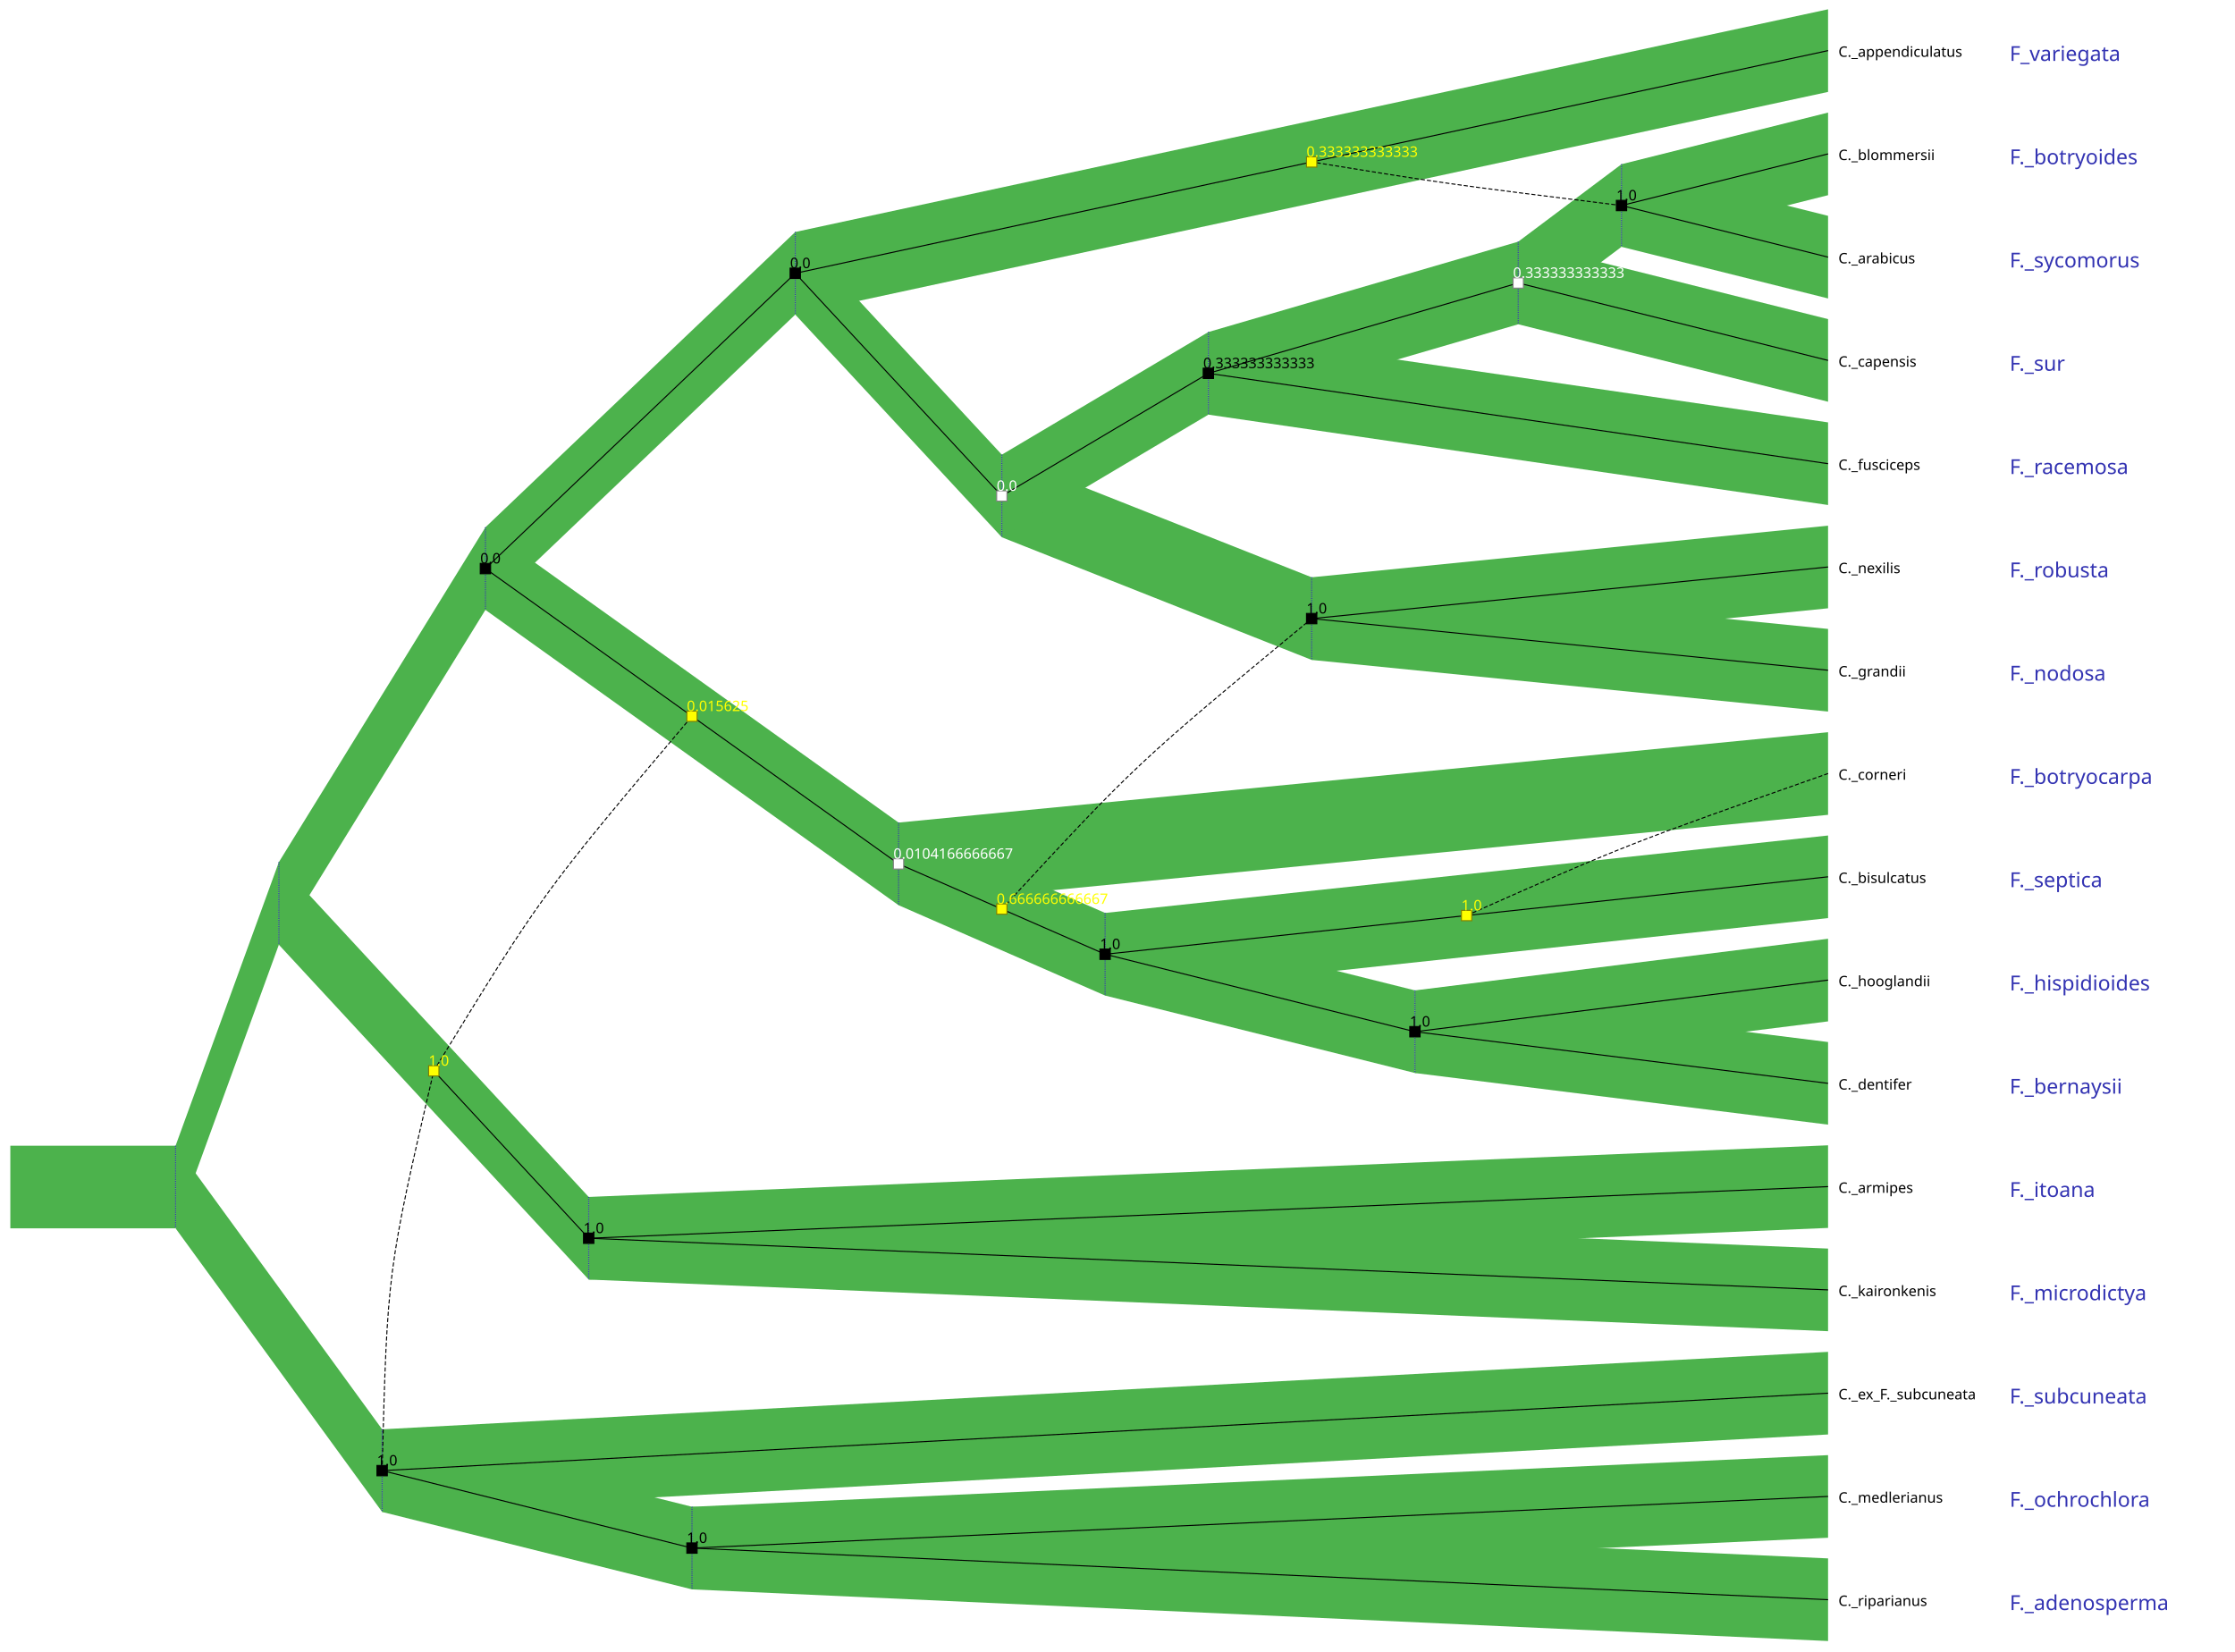
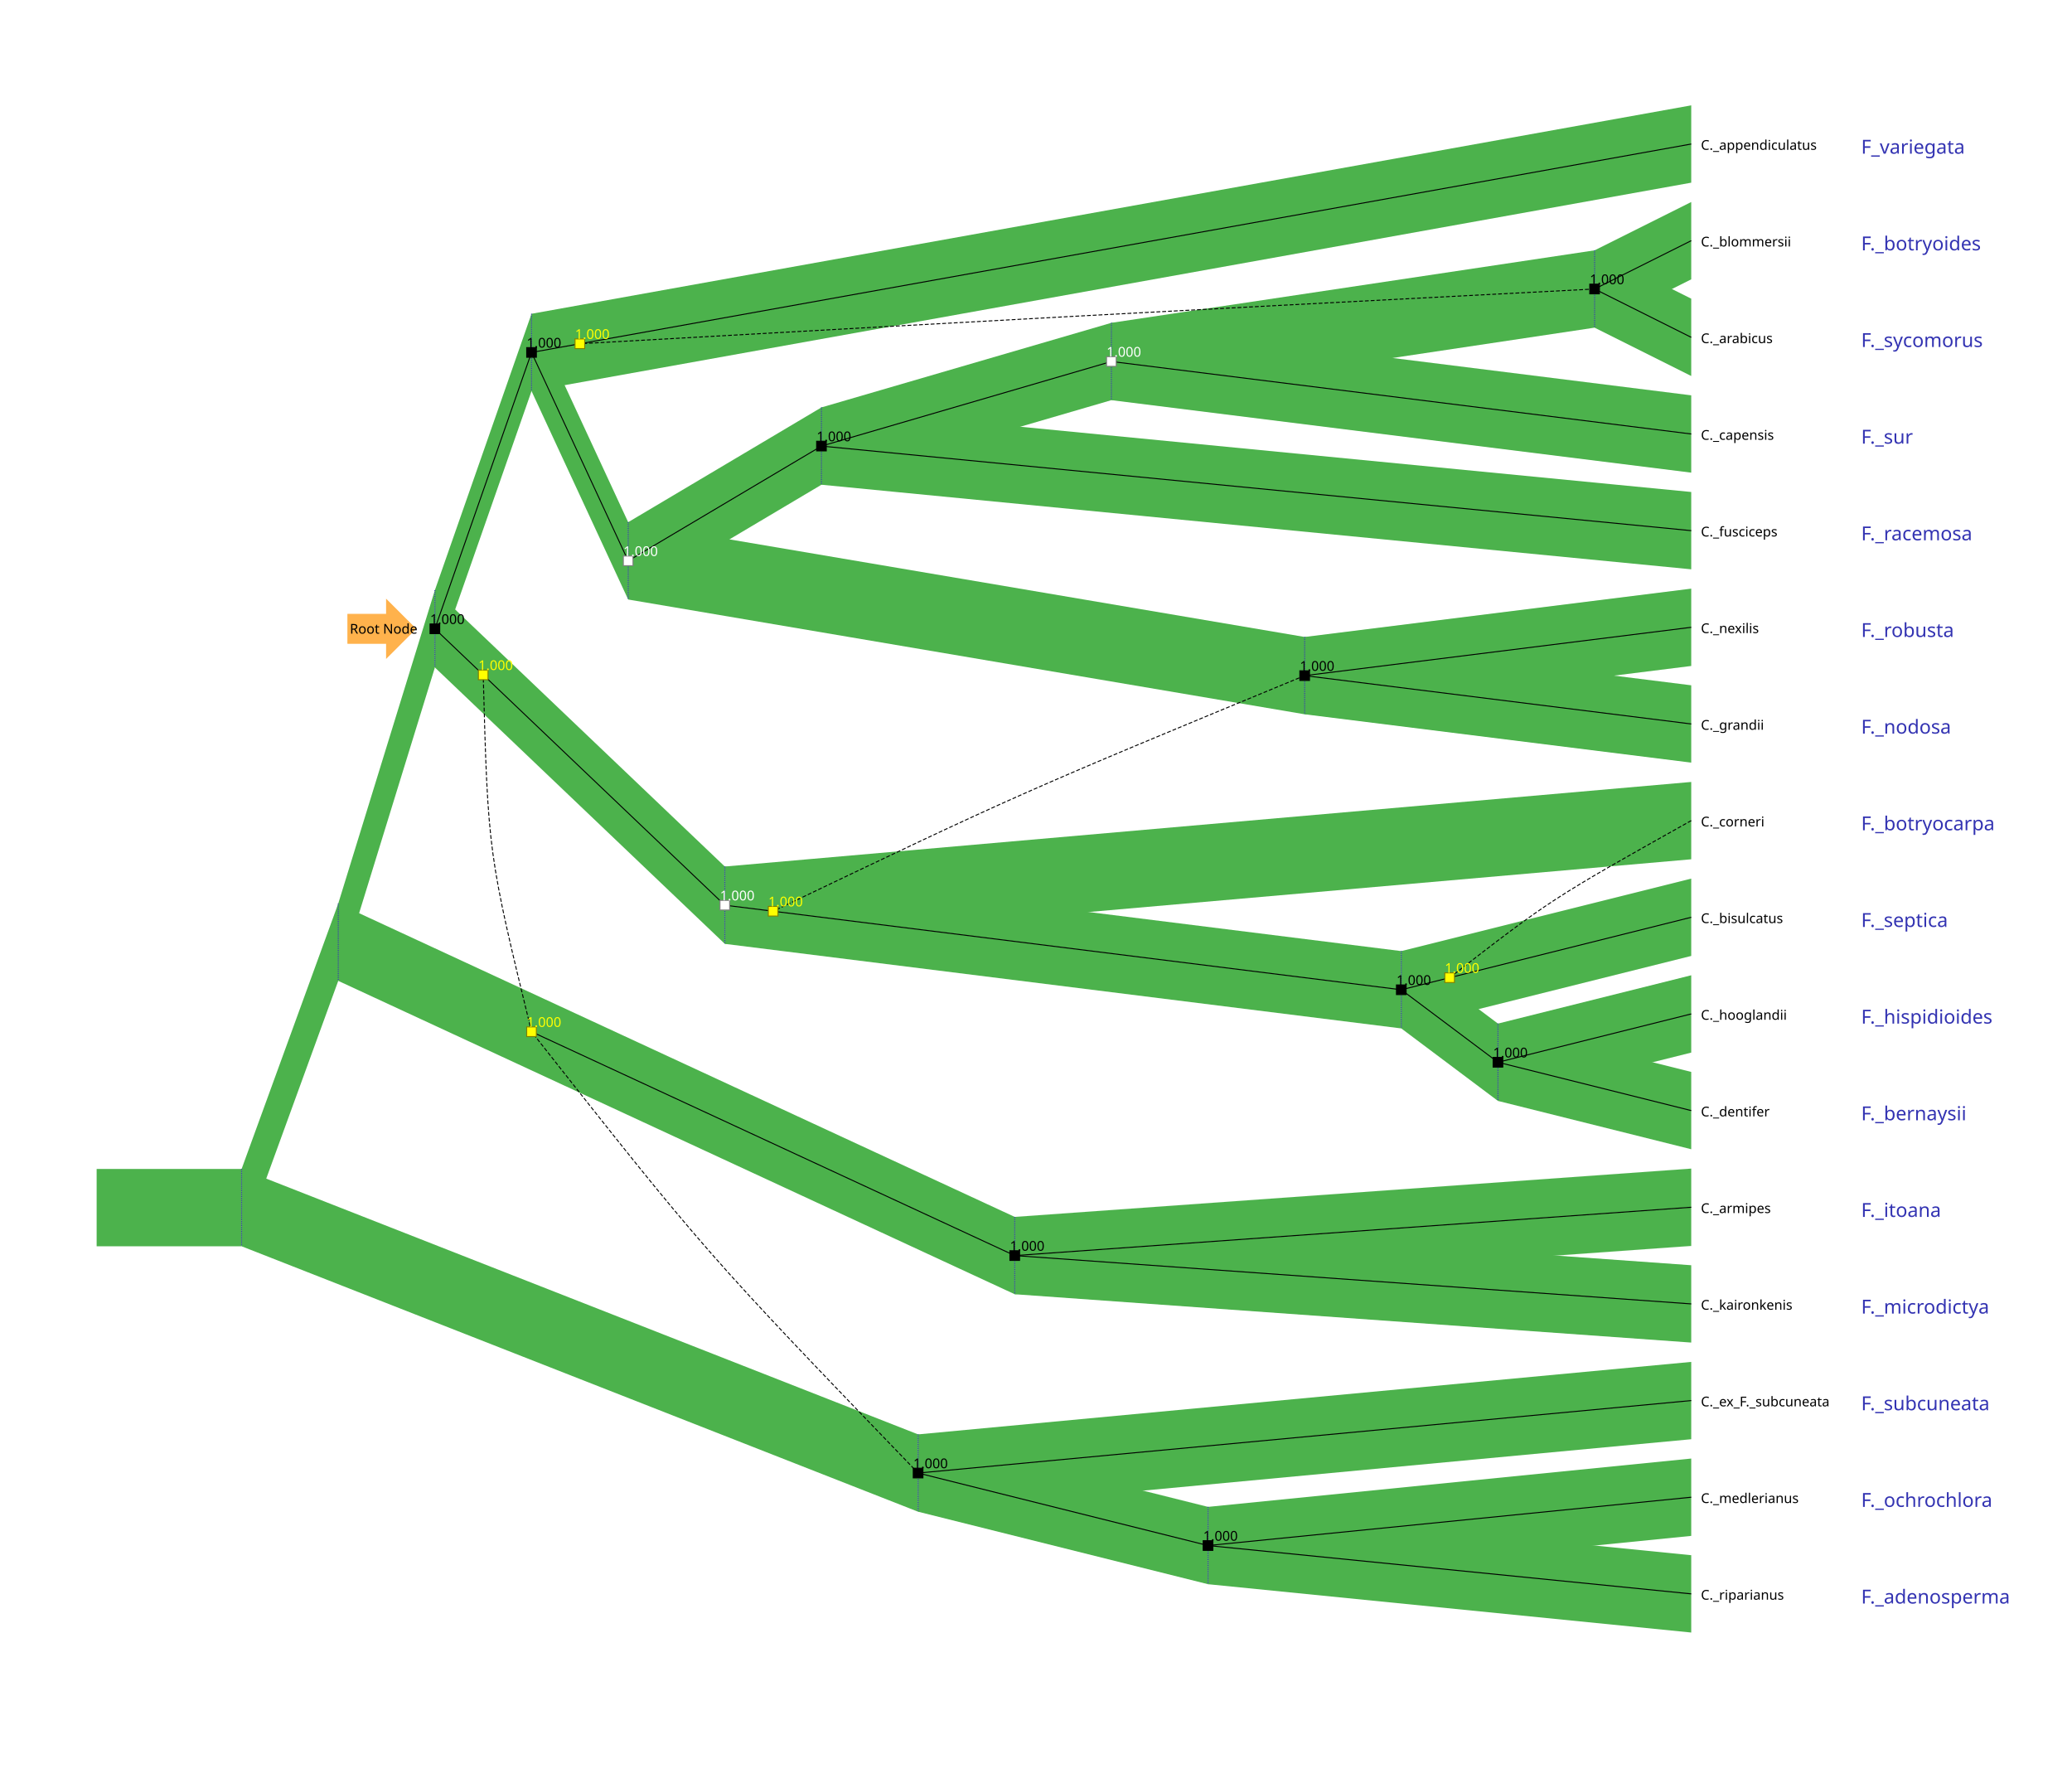
- <svg xmlns="http://www.w3.org/2000/svg" width="2164" height="1599" version="1.1">
+ <svg xmlns="http://www.w3.org/2000/svg" width="2144" height="1849" version="1.1">
  <g>
    <g style="font-family: &quot;Sans&quot;;">
-       <g transform="translate(10, 0) ">
-         <polygon stroke="rgb(0,0,0)" stroke-opacity="0" fill="rgb(76,178,76)" points="160,1109.391 360,1384 360,1464 160,1189.391 " stroke-width="1" />
-         <polygon stroke="rgb(0,0,0)" stroke-opacity="0" fill="rgb(76,178,76)" points="660,1459 1760,1409 1760,1489 660,1539 " stroke-width="1" />
-         <polygon stroke="rgb(0,0,0)" stroke-opacity="0" fill="rgb(76,178,76)" points="0,1109.391 160,1109.391 160,1189.391 0,1189.391 " stroke-width="1" />
-         <polygon stroke="rgb(0,0,0)" stroke-opacity="0" fill="rgb(76,178,76)" points="160,1109.391 260,834.781 260,914.781 160,1189.391 " stroke-width="1" />
-         <polygon stroke="rgb(0,0,0)" stroke-opacity="0" fill="rgb(76,178,76)" points="360,1384 660,1459 660,1539 360,1464 " stroke-width="1" />
-         <polygon stroke="rgb(0,0,0)" stroke-opacity="0" fill="rgb(76,178,76)" points="860,796.5 1060,884 1060,964 860,876.5 " stroke-width="1" />
-         <polygon stroke="rgb(0,0,0)" stroke-opacity="0" fill="rgb(76,178,76)" points="1460,234 1760,309 1760,389 1460,314 " stroke-width="1" />
-         <polygon stroke="rgb(0,0,0)" stroke-opacity="0" fill="rgb(76,178,76)" points="960,440.25 1260,559 1260,639 960,520.25 " stroke-width="1" />
-         <polygon stroke="rgb(0,0,0)" stroke-opacity="0" fill="rgb(76,178,76)" points="960,440.25 1160,321.5 1160,401.5 960,520.25 " stroke-width="1" />
-         <polygon stroke="rgb(0,0,0)" stroke-opacity="0" fill="rgb(76,178,76)" points="1160,321.5 1460,234 1460,314 1160,401.5 " stroke-width="1" />
-         <polygon stroke="rgb(0,0,0)" stroke-opacity="0" fill="rgb(76,178,76)" points="760,224.625 960,440.25 960,520.25 760,304.625 " stroke-width="1" />
-         <polygon stroke="rgb(0,0,0)" stroke-opacity="0" fill="rgb(76,178,76)" points="1560,159 1760,109 1760,189 1560,239 " stroke-width="1" />
-         <polygon stroke="rgb(0,0,0)" stroke-opacity="0" fill="rgb(76,178,76)" points="1560,159 1760,209 1760,289 1560,239 " stroke-width="1" />
-         <polygon stroke="rgb(0,0,0)" stroke-opacity="0" fill="rgb(76,178,76)" points="1360,959 1760,909 1760,989 1360,1039 " stroke-width="1" />
-         <polygon stroke="rgb(0,0,0)" stroke-opacity="0" fill="rgb(76,178,76)" points="1260,559 1760,509 1760,589 1260,639 " stroke-width="1" />
-         <polygon stroke="rgb(0,0,0)" stroke-opacity="0" fill="rgb(76,178,76)" points="660,1459 1760,1509 1760,1589 660,1539 " stroke-width="1" />
-         <polygon stroke="rgb(0,0,0)" stroke-opacity="0" fill="rgb(76,178,76)" points="1360,959 1760,1009 1760,1089 1360,1039 " stroke-width="1" />
-         <polygon stroke="rgb(0,0,0)" stroke-opacity="0" fill="rgb(76,178,76)" points="1460,234 1560,159 1560,239 1460,314 " stroke-width="1" />
-         <polygon stroke="rgb(0,0,0)" stroke-opacity="0" fill="rgb(76,178,76)" points="760,224.625 1760,9 1760,89 760,304.625 " stroke-width="1" />
-         <polygon stroke="rgb(0,0,0)" stroke-opacity="0" fill="rgb(76,178,76)" points="860,796.5 1760,709 1760,789 860,876.5 " stroke-width="1" />
-         <polygon stroke="rgb(0,0,0)" stroke-opacity="0" fill="rgb(76,178,76)" points="560,1159 1760,1209 1760,1289 560,1239 " stroke-width="1" />
-         <polygon stroke="rgb(0,0,0)" stroke-opacity="0" fill="rgb(76,178,76)" points="1060,884 1360,959 1360,1039 1060,964 " stroke-width="1" />
-         <polygon stroke="rgb(0,0,0)" stroke-opacity="0" fill="rgb(76,178,76)" points="560,1159 1760,1109 1760,1189 560,1239 " stroke-width="1" />
-         <polygon stroke="rgb(0,0,0)" stroke-opacity="0" fill="rgb(76,178,76)" points="1060,884 1760,809 1760,889 1060,964 " stroke-width="1" />
-         <polygon stroke="rgb(0,0,0)" stroke-opacity="0" fill="rgb(76,178,76)" points="260,834.781 460,510.562 460,590.562 260,914.781 " stroke-width="1" />
-         <polygon stroke="rgb(0,0,0)" stroke-opacity="0" fill="rgb(76,178,76)" points="260,834.781 560,1159 560,1239 260,914.781 " stroke-width="1" />
-         <polygon stroke="rgb(0,0,0)" stroke-opacity="0" fill="rgb(76,178,76)" points="460,510.562 760,224.625 760,304.625 460,590.562 " stroke-width="1" />
-         <polygon stroke="rgb(0,0,0)" stroke-opacity="0" fill="rgb(76,178,76)" points="460,510.562 860,796.5 860,876.5 460,590.562 " stroke-width="1" />
-         <polygon stroke="rgb(0,0,0)" stroke-opacity="0" fill="rgb(76,178,76)" points="1160,321.5 1760,409 1760,489 1160,401.5 " stroke-width="1" />
-         <polygon stroke="rgb(0,0,0)" stroke-opacity="0" fill="rgb(76,178,76)" points="1260,559 1760,609 1760,689 1260,639 " stroke-width="1" />
-         <polygon stroke="rgb(0,0,0)" stroke-opacity="0" fill="rgb(76,178,76)" points="360,1384 1760,1309 1760,1389 360,1464 " stroke-width="1" />
-         <line x1="360" y1="1384" x2="360" y2="1464" stroke="rgb(51,51,178)" style="stroke-dasharray: 1, 1" />
-         <line x1="160" y1="1109.391" x2="160" y2="1189.391" stroke="rgb(51,51,178)" style="stroke-dasharray: 1, 1" />
-         <line x1="260" y1="834.781" x2="260" y2="914.781" stroke="rgb(51,51,178)" style="stroke-dasharray: 1, 1" />
-         <line x1="660" y1="1459" x2="660" y2="1539" stroke="rgb(51,51,178)" style="stroke-dasharray: 1, 1" />
-         <line x1="1060" y1="884" x2="1060" y2="964" stroke="rgb(51,51,178)" style="stroke-dasharray: 1, 1" />
-         <line x1="1260" y1="559" x2="1260" y2="639" stroke="rgb(51,51,178)" style="stroke-dasharray: 1, 1" />
-         <line x1="1160" y1="321.5" x2="1160" y2="401.5" stroke="rgb(51,51,178)" style="stroke-dasharray: 1, 1" />
-         <line x1="1460" y1="234" x2="1460" y2="314" stroke="rgb(51,51,178)" style="stroke-dasharray: 1, 1" />
-         <line x1="960" y1="440.25" x2="960" y2="520.25" stroke="rgb(51,51,178)" style="stroke-dasharray: 1, 1" />
-         <line x1="1560" y1="159" x2="1560" y2="239" stroke="rgb(51,51,178)" style="stroke-dasharray: 1, 1" />
-         <line x1="1360" y1="959" x2="1360" y2="1039" stroke="rgb(51,51,178)" style="stroke-dasharray: 1, 1" />
-         <line x1="460" y1="510.562" x2="460" y2="590.562" stroke="rgb(51,51,178)" style="stroke-dasharray: 1, 1" />
-         <line x1="560" y1="1159" x2="560" y2="1239" stroke="rgb(51,51,178)" style="stroke-dasharray: 1, 1" />
-         <line x1="760" y1="224.625" x2="760" y2="304.625" stroke="rgb(51,51,178)" style="stroke-dasharray: 1, 1" />
-         <line x1="860" y1="796.5" x2="860" y2="876.5" stroke="rgb(51,51,178)" style="stroke-dasharray: 1, 1" />
-         <g transform="translate(1935.818,1459) rotate(0)">
+       <g transform="translate(100, 100) ">
+         <polygon stroke="rgb(0,0,0)" stroke-opacity="0" fill="rgb(76,178,76)" points="150,1109.391 850,1384 850,1464 150,1189.391 " stroke-width="1" />
+         <polygon stroke="rgb(0,0,0)" stroke-opacity="0" fill="rgb(76,178,76)" points="1150,1459 1650,1409 1650,1489 1150,1539 " stroke-width="1" />
+         <polygon stroke="rgb(0,0,0)" stroke-opacity="0" fill="rgb(76,178,76)" points="0,1109.391 150,1109.391 150,1189.391 0,1189.391 " stroke-width="1" />
+         <polygon stroke="rgb(0,0,0)" stroke-opacity="0" fill="rgb(76,178,76)" points="150,1109.391 250,834.781 250,914.781 150,1189.391 " stroke-width="1" />
+         <polygon stroke="rgb(0,0,0)" stroke-opacity="0" fill="rgb(76,178,76)" points="850,1384 1150,1459 1150,1539 850,1464 " stroke-width="1" />
+         <polygon stroke="rgb(0,0,0)" stroke-opacity="0" fill="rgb(76,178,76)" points="650,796.5 1350,884 1350,964 650,876.5 " stroke-width="1" />
+         <polygon stroke="rgb(0,0,0)" stroke-opacity="0" fill="rgb(76,178,76)" points="1050,234 1650,309 1650,389 1050,314 " stroke-width="1" />
+         <polygon stroke="rgb(0,0,0)" stroke-opacity="0" fill="rgb(76,178,76)" points="550,440.25 1250,559 1250,639 550,520.25 " stroke-width="1" />
+         <polygon stroke="rgb(0,0,0)" stroke-opacity="0" fill="rgb(76,178,76)" points="550,440.25 750,321.5 750,401.5 550,520.25 " stroke-width="1" />
+         <polygon stroke="rgb(0,0,0)" stroke-opacity="0" fill="rgb(76,178,76)" points="750,321.5 1050,234 1050,314 750,401.5 " stroke-width="1" />
+         <polygon stroke="rgb(0,0,0)" stroke-opacity="0" fill="rgb(76,178,76)" points="450,224.625 550,440.25 550,520.25 450,304.625 " stroke-width="1" />
+         <polygon stroke="rgb(0,0,0)" stroke-opacity="0" fill="rgb(76,178,76)" points="1550,159 1650,109 1650,189 1550,239 " stroke-width="1" />
+         <polygon stroke="rgb(0,0,0)" stroke-opacity="0" fill="rgb(76,178,76)" points="1550,159 1650,209 1650,289 1550,239 " stroke-width="1" />
+         <polygon stroke="rgb(0,0,0)" stroke-opacity="0" fill="rgb(76,178,76)" points="1450,959 1650,909 1650,989 1450,1039 " stroke-width="1" />
+         <polygon stroke="rgb(0,0,0)" stroke-opacity="0" fill="rgb(76,178,76)" points="1250,559 1650,509 1650,589 1250,639 " stroke-width="1" />
+         <polygon stroke="rgb(0,0,0)" stroke-opacity="0" fill="rgb(76,178,76)" points="1150,1459 1650,1509 1650,1589 1150,1539 " stroke-width="1" />
+         <polygon stroke="rgb(0,0,0)" stroke-opacity="0" fill="rgb(76,178,76)" points="1450,959 1650,1009 1650,1089 1450,1039 " stroke-width="1" />
+         <polygon stroke="rgb(0,0,0)" stroke-opacity="0" fill="rgb(76,178,76)" points="1050,234 1550,159 1550,239 1050,314 " stroke-width="1" />
+         <polygon stroke="rgb(0,0,0)" stroke-opacity="0" fill="rgb(76,178,76)" points="450,224.625 1650,9 1650,89 450,304.625 " stroke-width="1" />
+         <polygon stroke="rgb(0,0,0)" stroke-opacity="0" fill="rgb(76,178,76)" points="650,796.5 1650,709 1650,789 650,876.5 " stroke-width="1" />
+         <polygon stroke="rgb(0,0,0)" stroke-opacity="0" fill="rgb(76,178,76)" points="950,1159 1650,1209 1650,1289 950,1239 " stroke-width="1" />
+         <polygon stroke="rgb(0,0,0)" stroke-opacity="0" fill="rgb(76,178,76)" points="1350,884 1450,959 1450,1039 1350,964 " stroke-width="1" />
+         <polygon stroke="rgb(0,0,0)" stroke-opacity="0" fill="rgb(76,178,76)" points="950,1159 1650,1109 1650,1189 950,1239 " stroke-width="1" />
+         <polygon stroke="rgb(0,0,0)" stroke-opacity="0" fill="rgb(76,178,76)" points="1350,884 1650,809 1650,889 1350,964 " stroke-width="1" />
+         <polygon stroke="rgb(0,0,0)" stroke-opacity="0" fill="rgb(76,178,76)" points="250,834.781 350,510.562 350,590.562 250,914.781 " stroke-width="1" />
+         <polygon stroke="rgb(0,0,0)" stroke-opacity="0" fill="rgb(76,178,76)" points="250,834.781 950,1159 950,1239 250,914.781 " stroke-width="1" />
+         <polygon stroke="rgb(0,0,0)" stroke-opacity="0" fill="rgb(76,178,76)" points="350,510.562 450,224.625 450,304.625 350,590.562 " stroke-width="1" />
+         <polygon stroke="rgb(0,0,0)" stroke-opacity="0" fill="rgb(76,178,76)" points="350,510.562 650,796.5 650,876.5 350,590.562 " stroke-width="1" />
+         <polygon stroke="rgb(0,0,0)" stroke-opacity="0" fill="rgb(76,178,76)" points="750,321.5 1650,409 1650,489 750,401.5 " stroke-width="1" />
+         <polygon stroke="rgb(0,0,0)" stroke-opacity="0" fill="rgb(76,178,76)" points="1250,559 1650,609 1650,689 1250,639 " stroke-width="1" />
+         <polygon stroke="rgb(0,0,0)" stroke-opacity="0" fill="rgb(76,178,76)" points="850,1384 1650,1309 1650,1389 850,1464 " stroke-width="1" />
+         <line x1="850" y1="1384" x2="850" y2="1464" stroke="rgb(51,51,178)" style="stroke-dasharray: 1, 1" />
+         <line x1="150" y1="1109.391" x2="150" y2="1189.391" stroke="rgb(51,51,178)" style="stroke-dasharray: 1, 1" />
+         <line x1="250" y1="834.781" x2="250" y2="914.781" stroke="rgb(51,51,178)" style="stroke-dasharray: 1, 1" />
+         <line x1="1150" y1="1459" x2="1150" y2="1539" stroke="rgb(51,51,178)" style="stroke-dasharray: 1, 1" />
+         <line x1="1350" y1="884" x2="1350" y2="964" stroke="rgb(51,51,178)" style="stroke-dasharray: 1, 1" />
+         <line x1="1250" y1="559" x2="1250" y2="639" stroke="rgb(51,51,178)" style="stroke-dasharray: 1, 1" />
+         <line x1="750" y1="321.5" x2="750" y2="401.5" stroke="rgb(51,51,178)" style="stroke-dasharray: 1, 1" />
+         <line x1="1050" y1="234" x2="1050" y2="314" stroke="rgb(51,51,178)" style="stroke-dasharray: 1, 1" />
+         <line x1="550" y1="440.25" x2="550" y2="520.25" stroke="rgb(51,51,178)" style="stroke-dasharray: 1, 1" />
+         <line x1="1550" y1="159" x2="1550" y2="239" stroke="rgb(51,51,178)" style="stroke-dasharray: 1, 1" />
+         <line x1="1450" y1="959" x2="1450" y2="1039" stroke="rgb(51,51,178)" style="stroke-dasharray: 1, 1" />
+         <line x1="350" y1="510.562" x2="350" y2="590.562" stroke="rgb(51,51,178)" style="stroke-dasharray: 1, 1" />
+         <line x1="950" y1="1159" x2="950" y2="1239" stroke="rgb(51,51,178)" style="stroke-dasharray: 1, 1" />
+         <line x1="450" y1="224.625" x2="450" y2="304.625" stroke="rgb(51,51,178)" style="stroke-dasharray: 1, 1" />
+         <line x1="650" y1="796.5" x2="650" y2="876.5" stroke="rgb(51,51,178)" style="stroke-dasharray: 1, 1" />
+         <g transform="translate(1825.818,1459) rotate(0)">
          <text x="0" y="0" font-size="20" stroke="rgb(0,0,0)" stroke-opacity="0" fill="rgb(51,51,178)" stroke-width="1" text-anchor="start" style="dominant-baseline: auto">F._ochrochlora</text>
        </g>
-         <g transform="translate(1935.818,359) rotate(0)">
+         <g transform="translate(1825.818,359) rotate(0)">
          <text x="0" y="0" font-size="20" stroke="rgb(0,0,0)" stroke-opacity="0" fill="rgb(51,51,178)" stroke-width="1" text-anchor="start" style="dominant-baseline: auto">F._sur</text>
        </g>
-         <g transform="translate(1935.818,159) rotate(0)">
+         <g transform="translate(1825.818,159) rotate(0)">
          <text x="0" y="0" font-size="20" stroke="rgb(0,0,0)" stroke-opacity="0" fill="rgb(51,51,178)" stroke-width="1" text-anchor="start" style="dominant-baseline: auto">F._botryoides</text>
        </g>
-         <g transform="translate(1935.818,259) rotate(0)">
+         <g transform="translate(1825.818,259) rotate(0)">
          <text x="0" y="0" font-size="20" stroke="rgb(0,0,0)" stroke-opacity="0" fill="rgb(51,51,178)" stroke-width="1" text-anchor="start" style="dominant-baseline: auto">F._sycomorus</text>
        </g>
-         <g transform="translate(1935.818,959) rotate(0)">
+         <g transform="translate(1825.818,959) rotate(0)">
          <text x="0" y="0" font-size="20" stroke="rgb(0,0,0)" stroke-opacity="0" fill="rgb(51,51,178)" stroke-width="1" text-anchor="start" style="dominant-baseline: auto">F._hispidioides</text>
        </g>
-         <g transform="translate(1935.818,559) rotate(0)">
+         <g transform="translate(1825.818,559) rotate(0)">
          <text x="0" y="0" font-size="20" stroke="rgb(0,0,0)" stroke-opacity="0" fill="rgb(51,51,178)" stroke-width="1" text-anchor="start" style="dominant-baseline: auto">F._robusta</text>
        </g>
-         <g transform="translate(1935.818,1559) rotate(0)">
+         <g transform="translate(1825.818,1559) rotate(0)">
          <text x="0" y="0" font-size="20" stroke="rgb(0,0,0)" stroke-opacity="0" fill="rgb(51,51,178)" stroke-width="1" text-anchor="start" style="dominant-baseline: auto">F._adenosperma</text>
        </g>
-         <g transform="translate(1935.818,1059) rotate(0)">
+         <g transform="translate(1825.818,1059) rotate(0)">
          <text x="0" y="0" font-size="20" stroke="rgb(0,0,0)" stroke-opacity="0" fill="rgb(51,51,178)" stroke-width="1" text-anchor="start" style="dominant-baseline: auto">F._bernaysii</text>
        </g>
-         <g transform="translate(1935.818,59) rotate(0)">
+         <g transform="translate(1825.818,59) rotate(0)">
          <text x="0" y="0" font-size="20" stroke="rgb(0,0,0)" stroke-opacity="0" fill="rgb(51,51,178)" stroke-width="1" text-anchor="start" style="dominant-baseline: auto">F_variegata</text>
        </g>
-         <g transform="translate(1935.818,759) rotate(0)">
+         <g transform="translate(1825.818,759) rotate(0)">
          <text x="0" y="0" font-size="20" stroke="rgb(0,0,0)" stroke-opacity="0" fill="rgb(51,51,178)" stroke-width="1" text-anchor="start" style="dominant-baseline: auto">F._botryocarpa</text>
        </g>
-         <g transform="translate(1935.818,1259) rotate(0)">
+         <g transform="translate(1825.818,1259) rotate(0)">
          <text x="0" y="0" font-size="20" stroke="rgb(0,0,0)" stroke-opacity="0" fill="rgb(51,51,178)" stroke-width="1" text-anchor="start" style="dominant-baseline: auto">F._microdictya</text>
        </g>
-         <g transform="translate(1935.818,1159) rotate(0)">
+         <g transform="translate(1825.818,1159) rotate(0)">
          <text x="0" y="0" font-size="20" stroke="rgb(0,0,0)" stroke-opacity="0" fill="rgb(51,51,178)" stroke-width="1" text-anchor="start" style="dominant-baseline: auto">F._itoana</text>
        </g>
-         <g transform="translate(1935.818,859) rotate(0)">
+         <g transform="translate(1825.818,859) rotate(0)">
          <text x="0" y="0" font-size="20" stroke="rgb(0,0,0)" stroke-opacity="0" fill="rgb(51,51,178)" stroke-width="1" text-anchor="start" style="dominant-baseline: auto">F._septica</text>
        </g>
-         <g transform="translate(1935.818,459) rotate(0)">
+         <g transform="translate(1825.818,459) rotate(0)">
          <text x="0" y="0" font-size="20" stroke="rgb(0,0,0)" stroke-opacity="0" fill="rgb(51,51,178)" stroke-width="1" text-anchor="start" style="dominant-baseline: auto">F._racemosa</text>
        </g>
-         <g transform="translate(1935.818,659) rotate(0)">
+         <g transform="translate(1825.818,659) rotate(0)">
          <text x="0" y="0" font-size="20" stroke="rgb(0,0,0)" stroke-opacity="0" fill="rgb(51,51,178)" stroke-width="1" text-anchor="start" style="dominant-baseline: auto">F._nodosa</text>
        </g>
-         <g transform="translate(1935.818,1359) rotate(0)">
+         <g transform="translate(1825.818,1359) rotate(0)">
          <text x="0" y="0" font-size="20" stroke="rgb(0,0,0)" stroke-opacity="0" fill="rgb(51,51,178)" stroke-width="1" text-anchor="start" style="dominant-baseline: auto">F._subcuneata</text>
        </g>
-         <line x1="1760" y1="1249" x2="560" y2="1199" stroke="rgb(0,0,0)" />
-         <line x1="1760" y1="1549" x2="660" y2="1499" stroke="rgb(0,0,0)" />
-         <line x1="1760" y1="249" x2="1560" y2="199" stroke="rgb(0,0,0)" />
-         <line x1="1760" y1="1149" x2="560" y2="1199" stroke="rgb(0,0,0)" />
-         <line x1="1360" y1="999" x2="1060" y2="924" stroke="rgb(0,0,0)" />
-         <line x1="1410" y1="886.5" x2="1060" y2="924" stroke="rgb(0,0,0)" />
-         <line x1="1460" y1="274" x2="1160" y2="361.5" stroke="rgb(0,0,0)" />
-         <line x1="1760" y1="349" x2="1460" y2="274" stroke="rgb(0,0,0)" />
-         <line x1="1060" y1="924" x2="960" y2="880.25" stroke="rgb(0,0,0)" />
-         <path d="M1260 599 C1090 739.625 1090 739.625 960 880.25" style="stroke-dasharray: 4, 2" stroke="rgb(0,0,0)" fill="rgb(0,0,0)" fill-opacity="0" />
-         <path d="M410 1036.891 C515 865.211 515 865.211 660 693.531" style="stroke-dasharray: 4, 2" stroke="rgb(0,0,0)" fill="rgb(0,0,0)" fill-opacity="0" />
-         <line x1="860" y1="836.5" x2="660" y2="693.531" stroke="rgb(0,0,0)" />
-         <line x1="960" y1="880.25" x2="860" y2="836.5" stroke="rgb(0,0,0)" />
-         <line x1="1760" y1="149" x2="1560" y2="199" stroke="rgb(0,0,0)" />
-         <line x1="1760" y1="1049" x2="1360" y2="999" stroke="rgb(0,0,0)" />
-         <line x1="1760" y1="849" x2="1410" y2="886.5" stroke="rgb(0,0,0)" />
-         <line x1="1760" y1="949" x2="1360" y2="999" stroke="rgb(0,0,0)" />
-         <line x1="1760" y1="449" x2="1160" y2="361.5" stroke="rgb(0,0,0)" />
-         <line x1="1760" y1="1349" x2="360" y2="1424" stroke="rgb(0,0,0)" />
-         <path d="M1760 749 C1565 817.75 1565 817.75 1410 886.5" style="stroke-dasharray: 4, 2" stroke="rgb(0,0,0)" fill="rgb(0,0,0)" fill-opacity="0" />
-         <line x1="660" y1="1499" x2="360" y2="1424" stroke="rgb(0,0,0)" />
-         <line x1="1760" y1="49" x2="1260" y2="156.812" stroke="rgb(0,0,0)" />
-         <line x1="560" y1="1199" x2="410" y2="1036.891" stroke="rgb(0,0,0)" />
-         <path d="M360 1424 C365 1230.445 365 1230.445 410 1036.891" style="stroke-dasharray: 4, 2" stroke="rgb(0,0,0)" fill="rgb(0,0,0)" fill-opacity="0" />
-         <path d="M1560 199 C1390 177.906 1390 177.906 1260 156.812" style="stroke-dasharray: 4, 2" stroke="rgb(0,0,0)" fill="rgb(0,0,0)" fill-opacity="0" />
-         <line x1="1260" y1="156.812" x2="760" y2="264.625" stroke="rgb(0,0,0)" />
-         <line x1="960" y1="480.25" x2="760" y2="264.625" stroke="rgb(0,0,0)" />
-         <line x1="1160" y1="361.5" x2="960" y2="480.25" stroke="rgb(0,0,0)" />
-         <line x1="760" y1="264.625" x2="460" y2="550.562" stroke="rgb(0,0,0)" />
-         <line x1="660" y1="693.531" x2="460" y2="550.562" stroke="rgb(0,0,0)" />
-         <line x1="1760" y1="549" x2="1260" y2="599" stroke="rgb(0,0,0)" />
-         <line x1="1760" y1="1449" x2="660" y2="1499" stroke="rgb(0,0,0)" />
-         <line x1="1760" y1="649" x2="1260" y2="599" stroke="rgb(0,0,0)" />
-         <rect x="1355" y="994" width="10" height="10" stroke="rgb(0,0,0)" fill="rgb(0,0,0)" stroke-width="1" />
-         <g transform="translate(1355,994) rotate(0)">
-           <text x="0" y="0" font-size="14" stroke="rgb(0,0,0)" stroke-opacity="0" fill="rgb(0,0,0)" stroke-width="1" text-anchor="start" style="dominant-baseline: auto">1.0</text>
-         </g>
-         <rect x="1405" y="881.5" width="10" height="10" stroke="rgb(127,127,0)" fill="rgb(255,255,0)" stroke-width="1" />
-         <g transform="translate(1405,881.5) rotate(0)">
-           <text x="0" y="0" font-size="14" stroke="rgb(0,0,0)" stroke-opacity="0" fill="rgb(255,255,0)" stroke-width="1" text-anchor="start" style="dominant-baseline: auto">1.0</text>
-         </g>
-         <rect x="1455" y="269" width="10" height="10" stroke="rgb(127,127,127)" fill="rgb(255,255,255)" stroke-width="1" />
-         <g transform="translate(1455,269) rotate(0)">
-           <text x="0" y="0" font-size="14" stroke="rgb(0,0,0)" stroke-opacity="0" fill="rgb(255,255,255)" stroke-width="1" text-anchor="start" style="dominant-baseline: auto">0.333333333333</text>
-         </g>
-         <rect x="1055" y="919" width="10" height="10" stroke="rgb(0,0,0)" fill="rgb(0,0,0)" stroke-width="1" />
-         <g transform="translate(1055,919) rotate(0)">
-           <text x="0" y="0" font-size="14" stroke="rgb(0,0,0)" stroke-opacity="0" fill="rgb(0,0,0)" stroke-width="1" text-anchor="start" style="dominant-baseline: auto">1.0</text>
-         </g>
-         <rect x="1255" y="594" width="10" height="10" stroke="rgb(0,0,0)" fill="rgb(0,0,0)" stroke-width="1" />
-         <g transform="translate(1255,594) rotate(0)">
-           <text x="0" y="0" font-size="14" stroke="rgb(0,0,0)" stroke-opacity="0" fill="rgb(0,0,0)" stroke-width="1" text-anchor="start" style="dominant-baseline: auto">1.0</text>
-         </g>
-         <rect x="405" y="1031.891" width="10" height="10" stroke="rgb(127,127,0)" fill="rgb(255,255,0)" stroke-width="1" />
-         <g transform="translate(405,1031.891) rotate(0)">
-           <text x="0" y="0" font-size="14" stroke="rgb(0,0,0)" stroke-opacity="0" fill="rgb(255,255,0)" stroke-width="1" text-anchor="start" style="dominant-baseline: auto">1.0</text>
-         </g>
-         <rect x="855" y="831.5" width="10" height="10" stroke="rgb(127,127,127)" fill="rgb(255,255,255)" stroke-width="1" />
-         <g transform="translate(855,831.5) rotate(0)">
-           <text x="0" y="0" font-size="14" stroke="rgb(0,0,0)" stroke-opacity="0" fill="rgb(255,255,255)" stroke-width="1" text-anchor="start" style="dominant-baseline: auto">0.0104166666667</text>
-         </g>
-         <rect x="955" y="875.25" width="10" height="10" stroke="rgb(127,127,0)" fill="rgb(255,255,0)" stroke-width="1" />
-         <g transform="translate(955,875.25) rotate(0)">
-           <text x="0" y="0" font-size="14" stroke="rgb(0,0,0)" stroke-opacity="0" fill="rgb(255,255,0)" stroke-width="1" text-anchor="start" style="dominant-baseline: auto">0.666666666667</text>
-         </g>
-         <rect x="655" y="1494" width="10" height="10" stroke="rgb(0,0,0)" fill="rgb(0,0,0)" stroke-width="1" />
-         <g transform="translate(655,1494) rotate(0)">
-           <text x="0" y="0" font-size="14" stroke="rgb(0,0,0)" stroke-opacity="0" fill="rgb(0,0,0)" stroke-width="1" text-anchor="start" style="dominant-baseline: auto">1.0</text>
-         </g>
-         <rect x="555" y="1194" width="10" height="10" stroke="rgb(0,0,0)" fill="rgb(0,0,0)" stroke-width="1" />
-         <g transform="translate(555,1194) rotate(0)">
-           <text x="0" y="0" font-size="14" stroke="rgb(0,0,0)" stroke-opacity="0" fill="rgb(0,0,0)" stroke-width="1" text-anchor="start" style="dominant-baseline: auto">1.0</text>
-         </g>
-         <rect x="355" y="1419" width="10" height="10" stroke="rgb(0,0,0)" fill="rgb(0,0,0)" stroke-width="1" />
-         <g transform="translate(355,1419) rotate(0)">
-           <text x="0" y="0" font-size="14" stroke="rgb(0,0,0)" stroke-opacity="0" fill="rgb(0,0,0)" stroke-width="1" text-anchor="start" style="dominant-baseline: auto">1.0</text>
-         </g>
-         <rect x="1555" y="194" width="10" height="10" stroke="rgb(0,0,0)" fill="rgb(0,0,0)" stroke-width="1" />
-         <g transform="translate(1555,194) rotate(0)">
-           <text x="0" y="0" font-size="14" stroke="rgb(0,0,0)" stroke-opacity="0" fill="rgb(0,0,0)" stroke-width="1" text-anchor="start" style="dominant-baseline: auto">1.0</text>
-         </g>
-         <rect x="1255" y="151.812" width="10" height="10" stroke="rgb(127,127,0)" fill="rgb(255,255,0)" stroke-width="1" />
-         <g transform="translate(1255,151.8125) rotate(0)">
-           <text x="0" y="0" font-size="14" stroke="rgb(0,0,0)" stroke-opacity="0" fill="rgb(255,255,0)" stroke-width="1" text-anchor="start" style="dominant-baseline: auto">0.333333333333</text>
-         </g>
-         <rect x="955" y="475.25" width="10" height="10" stroke="rgb(127,127,127)" fill="rgb(255,255,255)" stroke-width="1" />
-         <g transform="translate(955,475.25) rotate(0)">
-           <text x="0" y="0" font-size="14" stroke="rgb(0,0,0)" stroke-opacity="0" fill="rgb(255,255,255)" stroke-width="1" text-anchor="start" style="dominant-baseline: auto">0.0</text>
-         </g>
-         <rect x="1155" y="356.5" width="10" height="10" stroke="rgb(0,0,0)" fill="rgb(0,0,0)" stroke-width="1" />
-         <g transform="translate(1155,356.5) rotate(0)">
-           <text x="0" y="0" font-size="14" stroke="rgb(0,0,0)" stroke-opacity="0" fill="rgb(0,0,0)" stroke-width="1" text-anchor="start" style="dominant-baseline: auto">0.333333333333</text>
-         </g>
-         <rect x="455" y="545.562" width="10" height="10" stroke="rgb(0,0,0)" fill="rgb(0,0,0)" stroke-width="1" />
-         <g transform="translate(455,545.5625) rotate(0)">
-           <text x="0" y="0" font-size="14" stroke="rgb(0,0,0)" stroke-opacity="0" fill="rgb(0,0,0)" stroke-width="1" text-anchor="start" style="dominant-baseline: auto">0.0</text>
-         </g>
-         <rect x="755" y="259.625" width="10" height="10" stroke="rgb(0,0,0)" fill="rgb(0,0,0)" stroke-width="1" />
-         <g transform="translate(755,259.625) rotate(0)">
-           <text x="0" y="0" font-size="14" stroke="rgb(0,0,0)" stroke-opacity="0" fill="rgb(0,0,0)" stroke-width="1" text-anchor="start" style="dominant-baseline: auto">0.0</text>
-         </g>
-         <rect x="655" y="688.531" width="10" height="10" stroke="rgb(127,127,0)" fill="rgb(255,255,0)" stroke-width="1" />
-         <g transform="translate(655,688.5312) rotate(0)">
-           <text x="0" y="0" font-size="14" stroke="rgb(0,0,0)" stroke-opacity="0" fill="rgb(255,255,0)" stroke-width="1" text-anchor="start" style="dominant-baseline: auto">0.015625</text>
-         </g>
-         <g transform="translate(1770,1255) rotate(0)">
+         <line x1="1650" y1="1249" x2="950" y2="1199" stroke="rgb(0,0,0)" />
+         <line x1="1650" y1="1549" x2="1150" y2="1499" stroke="rgb(0,0,0)" />
+         <line x1="1650" y1="249" x2="1550" y2="199" stroke="rgb(0,0,0)" />
+         <line x1="1650" y1="1149" x2="950" y2="1199" stroke="rgb(0,0,0)" />
+         <line x1="1450" y1="999" x2="1350" y2="924" stroke="rgb(0,0,0)" />
+         <line x1="1400" y1="911.5" x2="1350" y2="924" stroke="rgb(0,0,0)" />
+         <line x1="1050" y1="274" x2="750" y2="361.5" stroke="rgb(0,0,0)" />
+         <line x1="1650" y1="349" x2="1050" y2="274" stroke="rgb(0,0,0)" />
+         <line x1="1350" y1="924" x2="700" y2="842.75" stroke="rgb(0,0,0)" />
+         <path d="M1250 599 C955 720.875 955 720.875 700 842.75" style="stroke-dasharray: 4, 2" stroke="rgb(0,0,0)" fill="rgb(0,0,0)" fill-opacity="0" />
+         <path d="M450 967.415 C405 782.817 405 782.817 400 598.219" style="stroke-dasharray: 4, 2" stroke="rgb(0,0,0)" fill="rgb(0,0,0)" fill-opacity="0" />
+         <line x1="650" y1="836.5" x2="400" y2="598.219" stroke="rgb(0,0,0)" />
+         <line x1="700" y1="842.75" x2="650" y2="836.5" stroke="rgb(0,0,0)" />
+         <line x1="1650" y1="149" x2="1550" y2="199" stroke="rgb(0,0,0)" />
+         <line x1="1650" y1="1049" x2="1450" y2="999" stroke="rgb(0,0,0)" />
+         <line x1="1650" y1="849" x2="1400" y2="911.5" stroke="rgb(0,0,0)" />
+         <line x1="1650" y1="949" x2="1450" y2="999" stroke="rgb(0,0,0)" />
+         <line x1="1650" y1="449" x2="750" y2="361.5" stroke="rgb(0,0,0)" />
+         <line x1="1650" y1="1349" x2="850" y2="1424" stroke="rgb(0,0,0)" />
+         <path d="M1650 749 C1505 830.25 1505 830.25 1400 911.5" style="stroke-dasharray: 4, 2" stroke="rgb(0,0,0)" fill="rgb(0,0,0)" fill-opacity="0" />
+         <line x1="1150" y1="1499" x2="850" y2="1424" stroke="rgb(0,0,0)" />
+         <line x1="1650" y1="49" x2="500" y2="255.641" stroke="rgb(0,0,0)" />
+         <line x1="950" y1="1199" x2="450" y2="967.415" stroke="rgb(0,0,0)" />
+         <path d="M850 1424 C630 1195.708 630 1195.708 450 967.415" style="stroke-dasharray: 4, 2" stroke="rgb(0,0,0)" fill="rgb(0,0,0)" fill-opacity="0" />
+         <path d="M1550 199 C1005 227.32 1005 227.32 500 255.641" style="stroke-dasharray: 4, 2" stroke="rgb(0,0,0)" fill="rgb(0,0,0)" fill-opacity="0" />
+         <line x1="500" y1="255.641" x2="450" y2="264.625" stroke="rgb(0,0,0)" />
+         <line x1="550" y1="480.25" x2="450" y2="264.625" stroke="rgb(0,0,0)" />
+         <line x1="750" y1="361.5" x2="550" y2="480.25" stroke="rgb(0,0,0)" />
+         <line x1="450" y1="264.625" x2="350" y2="550.562" stroke="rgb(0,0,0)" />
+         <line x1="400" y1="598.219" x2="350" y2="550.562" stroke="rgb(0,0,0)" />
+         <line x1="1650" y1="549" x2="1250" y2="599" stroke="rgb(0,0,0)" />
+         <line x1="1650" y1="1449" x2="1150" y2="1499" stroke="rgb(0,0,0)" />
+         <line x1="1650" y1="649" x2="1250" y2="599" stroke="rgb(0,0,0)" />
+         <rect x="1445" y="994" width="10" height="10" stroke="rgb(0,0,0)" fill="rgb(0,0,0)" stroke-width="1" />
+         <g transform="translate(1445,994) rotate(0)">
+           <text x="0" y="0" font-size="14" stroke="rgb(0,0,0)" stroke-opacity="0" fill="rgb(0,0,0)" stroke-width="1" text-anchor="start" style="dominant-baseline: auto">1.000</text>
+         </g>
+         <rect x="1395" y="906.5" width="10" height="10" stroke="rgb(127,127,0)" fill="rgb(255,255,0)" stroke-width="1" />
+         <g transform="translate(1395,906.5) rotate(0)">
+           <text x="0" y="0" font-size="14" stroke="rgb(0,0,0)" stroke-opacity="0" fill="rgb(255,255,0)" stroke-width="1" text-anchor="start" style="dominant-baseline: auto">1.000</text>
+         </g>
+         <rect x="1045" y="269" width="10" height="10" stroke="rgb(127,127,127)" fill="rgb(255,255,255)" stroke-width="1" />
+         <g transform="translate(1045,269) rotate(0)">
+           <text x="0" y="0" font-size="14" stroke="rgb(0,0,0)" stroke-opacity="0" fill="rgb(255,255,255)" stroke-width="1" text-anchor="start" style="dominant-baseline: auto">1.000</text>
+         </g>
+         <rect x="1345" y="919" width="10" height="10" stroke="rgb(0,0,0)" fill="rgb(0,0,0)" stroke-width="1" />
+         <g transform="translate(1345,919) rotate(0)">
+           <text x="0" y="0" font-size="14" stroke="rgb(0,0,0)" stroke-opacity="0" fill="rgb(0,0,0)" stroke-width="1" text-anchor="start" style="dominant-baseline: auto">1.000</text>
+         </g>
+         <rect x="1245" y="594" width="10" height="10" stroke="rgb(0,0,0)" fill="rgb(0,0,0)" stroke-width="1" />
+         <g transform="translate(1245,594) rotate(0)">
+           <text x="0" y="0" font-size="14" stroke="rgb(0,0,0)" stroke-opacity="0" fill="rgb(0,0,0)" stroke-width="1" text-anchor="start" style="dominant-baseline: auto">1.000</text>
+         </g>
+         <rect x="445" y="962.415" width="10" height="10" stroke="rgb(127,127,0)" fill="rgb(255,255,0)" stroke-width="1" />
+         <g transform="translate(445,962.4152) rotate(0)">
+           <text x="0" y="0" font-size="14" stroke="rgb(0,0,0)" stroke-opacity="0" fill="rgb(255,255,0)" stroke-width="1" text-anchor="start" style="dominant-baseline: auto">1.000</text>
+         </g>
+         <rect x="645" y="831.5" width="10" height="10" stroke="rgb(127,127,127)" fill="rgb(255,255,255)" stroke-width="1" />
+         <g transform="translate(645,831.5) rotate(0)">
+           <text x="0" y="0" font-size="14" stroke="rgb(0,0,0)" stroke-opacity="0" fill="rgb(255,255,255)" stroke-width="1" text-anchor="start" style="dominant-baseline: auto">1.000</text>
+         </g>
+         <rect x="695" y="837.75" width="10" height="10" stroke="rgb(127,127,0)" fill="rgb(255,255,0)" stroke-width="1" />
+         <g transform="translate(695,837.75) rotate(0)">
+           <text x="0" y="0" font-size="14" stroke="rgb(0,0,0)" stroke-opacity="0" fill="rgb(255,255,0)" stroke-width="1" text-anchor="start" style="dominant-baseline: auto">1.000</text>
+         </g>
+         <rect x="1145" y="1494" width="10" height="10" stroke="rgb(0,0,0)" fill="rgb(0,0,0)" stroke-width="1" />
+         <g transform="translate(1145,1494) rotate(0)">
+           <text x="0" y="0" font-size="14" stroke="rgb(0,0,0)" stroke-opacity="0" fill="rgb(0,0,0)" stroke-width="1" text-anchor="start" style="dominant-baseline: auto">1.000</text>
+         </g>
+         <rect x="945" y="1194" width="10" height="10" stroke="rgb(0,0,0)" fill="rgb(0,0,0)" stroke-width="1" />
+         <g transform="translate(945,1194) rotate(0)">
+           <text x="0" y="0" font-size="14" stroke="rgb(0,0,0)" stroke-opacity="0" fill="rgb(0,0,0)" stroke-width="1" text-anchor="start" style="dominant-baseline: auto">1.000</text>
+         </g>
+         <rect x="845" y="1419" width="10" height="10" stroke="rgb(0,0,0)" fill="rgb(0,0,0)" stroke-width="1" />
+         <g transform="translate(845,1419) rotate(0)">
+           <text x="0" y="0" font-size="14" stroke="rgb(0,0,0)" stroke-opacity="0" fill="rgb(0,0,0)" stroke-width="1" text-anchor="start" style="dominant-baseline: auto">1.000</text>
+         </g>
+         <rect x="1545" y="194" width="10" height="10" stroke="rgb(0,0,0)" fill="rgb(0,0,0)" stroke-width="1" />
+         <g transform="translate(1545,194) rotate(0)">
+           <text x="0" y="0" font-size="14" stroke="rgb(0,0,0)" stroke-opacity="0" fill="rgb(0,0,0)" stroke-width="1" text-anchor="start" style="dominant-baseline: auto">1.000</text>
+         </g>
+         <rect x="495" y="250.641" width="10" height="10" stroke="rgb(127,127,0)" fill="rgb(255,255,0)" stroke-width="1" />
+         <g transform="translate(495,250.6406) rotate(0)">
+           <text x="0" y="0" font-size="14" stroke="rgb(0,0,0)" stroke-opacity="0" fill="rgb(255,255,0)" stroke-width="1" text-anchor="start" style="dominant-baseline: auto">1.000</text>
+         </g>
+         <rect x="545" y="475.25" width="10" height="10" stroke="rgb(127,127,127)" fill="rgb(255,255,255)" stroke-width="1" />
+         <g transform="translate(545,475.25) rotate(0)">
+           <text x="0" y="0" font-size="14" stroke="rgb(0,0,0)" stroke-opacity="0" fill="rgb(255,255,255)" stroke-width="1" text-anchor="start" style="dominant-baseline: auto">1.000</text>
+         </g>
+         <rect x="745" y="356.5" width="10" height="10" stroke="rgb(0,0,0)" fill="rgb(0,0,0)" stroke-width="1" />
+         <g transform="translate(745,356.5) rotate(0)">
+           <text x="0" y="0" font-size="14" stroke="rgb(0,0,0)" stroke-opacity="0" fill="rgb(0,0,0)" stroke-width="1" text-anchor="start" style="dominant-baseline: auto">1.000</text>
+         </g>
+         <polygon stroke="rgb(255,178,76)" fill="rgb(255,178,76)" points="330,550.562 300,580.562 300,565.562 260,565.562 260,535.562 300,535.562 300,520.562 " stroke-width="1" />
+         <g transform="translate(262,555.5625) rotate(0)">
+           <text x="0" y="0" font-size="14" stroke="rgb(0,0,0)" stroke-opacity="0" fill="rgb(0,0,0)" stroke-width="1" text-anchor="start" style="dominant-baseline: auto">Root Node</text>
+         </g>
+         <rect x="345" y="545.562" width="10" height="10" stroke="rgb(0,0,0)" fill="rgb(0,0,0)" stroke-width="1" />
+         <g transform="translate(345,545.5625) rotate(0)">
+           <text x="0" y="0" font-size="14" stroke="rgb(0,0,0)" stroke-opacity="0" fill="rgb(0,0,0)" stroke-width="1" text-anchor="start" style="dominant-baseline: auto">1.000</text>
+         </g>
+         <rect x="445" y="259.625" width="10" height="10" stroke="rgb(0,0,0)" fill="rgb(0,0,0)" stroke-width="1" />
+         <g transform="translate(445,259.625) rotate(0)">
+           <text x="0" y="0" font-size="14" stroke="rgb(0,0,0)" stroke-opacity="0" fill="rgb(0,0,0)" stroke-width="1" text-anchor="start" style="dominant-baseline: auto">1.000</text>
+         </g>
+         <rect x="395" y="593.219" width="10" height="10" stroke="rgb(127,127,0)" fill="rgb(255,255,0)" stroke-width="1" />
+         <g transform="translate(395,593.2188) rotate(0)">
+           <text x="0" y="0" font-size="14" stroke="rgb(0,0,0)" stroke-opacity="0" fill="rgb(255,255,0)" stroke-width="1" text-anchor="start" style="dominant-baseline: auto">1.000</text>
+         </g>
+         <g transform="translate(1660,1255) rotate(0)">
          <text x="0" y="0" font-size="14" stroke="rgb(0,0,0)" stroke-opacity="0" fill="rgb(0,0,0)" stroke-width="1" text-anchor="start" style="dominant-baseline: auto">C._kaironkenis</text>
        </g>
-         <g transform="translate(1770,1555) rotate(0)">
+         <g transform="translate(1660,1555) rotate(0)">
          <text x="0" y="0" font-size="14" stroke="rgb(0,0,0)" stroke-opacity="0" fill="rgb(0,0,0)" stroke-width="1" text-anchor="start" style="dominant-baseline: auto">C._riparianus</text>
        </g>
-         <g transform="translate(1770,255) rotate(0)">
+         <g transform="translate(1660,255) rotate(0)">
          <text x="0" y="0" font-size="14" stroke="rgb(0,0,0)" stroke-opacity="0" fill="rgb(0,0,0)" stroke-width="1" text-anchor="start" style="dominant-baseline: auto">C._arabicus</text>
        </g>
-         <g transform="translate(1770,1155) rotate(0)">
+         <g transform="translate(1660,1155) rotate(0)">
          <text x="0" y="0" font-size="14" stroke="rgb(0,0,0)" stroke-opacity="0" fill="rgb(0,0,0)" stroke-width="1" text-anchor="start" style="dominant-baseline: auto">C._armipes</text>
        </g>
-         <g transform="translate(1770,355) rotate(0)">
+         <g transform="translate(1660,355) rotate(0)">
          <text x="0" y="0" font-size="14" stroke="rgb(0,0,0)" stroke-opacity="0" fill="rgb(0,0,0)" stroke-width="1" text-anchor="start" style="dominant-baseline: auto">C._capensis</text>
        </g>
-         <g transform="translate(1770,155) rotate(0)">
+         <g transform="translate(1660,155) rotate(0)">
          <text x="0" y="0" font-size="14" stroke="rgb(0,0,0)" stroke-opacity="0" fill="rgb(0,0,0)" stroke-width="1" text-anchor="start" style="dominant-baseline: auto">C._blommersii</text>
        </g>
-         <g transform="translate(1770,1055) rotate(0)">
+         <g transform="translate(1660,1055) rotate(0)">
          <text x="0" y="0" font-size="14" stroke="rgb(0,0,0)" stroke-opacity="0" fill="rgb(0,0,0)" stroke-width="1" text-anchor="start" style="dominant-baseline: auto">C._dentifer</text>
        </g>
-         <g transform="translate(1770,855) rotate(0)">
+         <g transform="translate(1660,855) rotate(0)">
          <text x="0" y="0" font-size="14" stroke="rgb(0,0,0)" stroke-opacity="0" fill="rgb(0,0,0)" stroke-width="1" text-anchor="start" style="dominant-baseline: auto">C._bisulcatus</text>
        </g>
-         <g transform="translate(1770,955) rotate(0)">
+         <g transform="translate(1660,955) rotate(0)">
          <text x="0" y="0" font-size="14" stroke="rgb(0,0,0)" stroke-opacity="0" fill="rgb(0,0,0)" stroke-width="1" text-anchor="start" style="dominant-baseline: auto">C._hooglandii</text>
        </g>
-         <g transform="translate(1770,455) rotate(0)">
+         <g transform="translate(1660,455) rotate(0)">
          <text x="0" y="0" font-size="14" stroke="rgb(0,0,0)" stroke-opacity="0" fill="rgb(0,0,0)" stroke-width="1" text-anchor="start" style="dominant-baseline: auto">C._fusciceps</text>
        </g>
-         <g transform="translate(1770,1355) rotate(0)">
+         <g transform="translate(1660,1355) rotate(0)">
          <text x="0" y="0" font-size="14" stroke="rgb(0,0,0)" stroke-opacity="0" fill="rgb(0,0,0)" stroke-width="1" text-anchor="start" style="dominant-baseline: auto">C._ex_F._subcuneata</text>
        </g>
-         <g transform="translate(1770,755) rotate(0)">
+         <g transform="translate(1660,755) rotate(0)">
          <text x="0" y="0" font-size="14" stroke="rgb(0,0,0)" stroke-opacity="0" fill="rgb(0,0,0)" stroke-width="1" text-anchor="start" style="dominant-baseline: auto">C._corneri</text>
        </g>
-         <g transform="translate(1770,55) rotate(0)">
+         <g transform="translate(1660,55) rotate(0)">
          <text x="0" y="0" font-size="14" stroke="rgb(0,0,0)" stroke-opacity="0" fill="rgb(0,0,0)" stroke-width="1" text-anchor="start" style="dominant-baseline: auto">C._appendiculatus</text>
        </g>
-         <g transform="translate(1770,555) rotate(0)">
+         <g transform="translate(1660,555) rotate(0)">
          <text x="0" y="0" font-size="14" stroke="rgb(0,0,0)" stroke-opacity="0" fill="rgb(0,0,0)" stroke-width="1" text-anchor="start" style="dominant-baseline: auto">C._nexilis</text>
        </g>
-         <g transform="translate(1770,1455) rotate(0)">
+         <g transform="translate(1660,1455) rotate(0)">
          <text x="0" y="0" font-size="14" stroke="rgb(0,0,0)" stroke-opacity="0" fill="rgb(0,0,0)" stroke-width="1" text-anchor="start" style="dominant-baseline: auto">C._medlerianus</text>
        </g>
-         <g transform="translate(1770,655) rotate(0)">
+         <g transform="translate(1660,655) rotate(0)">
          <text x="0" y="0" font-size="14" stroke="rgb(0,0,0)" stroke-opacity="0" fill="rgb(0,0,0)" stroke-width="1" text-anchor="start" style="dominant-baseline: auto">C._grandii</text>
        </g>
      </g>
    </g>
  </g>
</svg>
